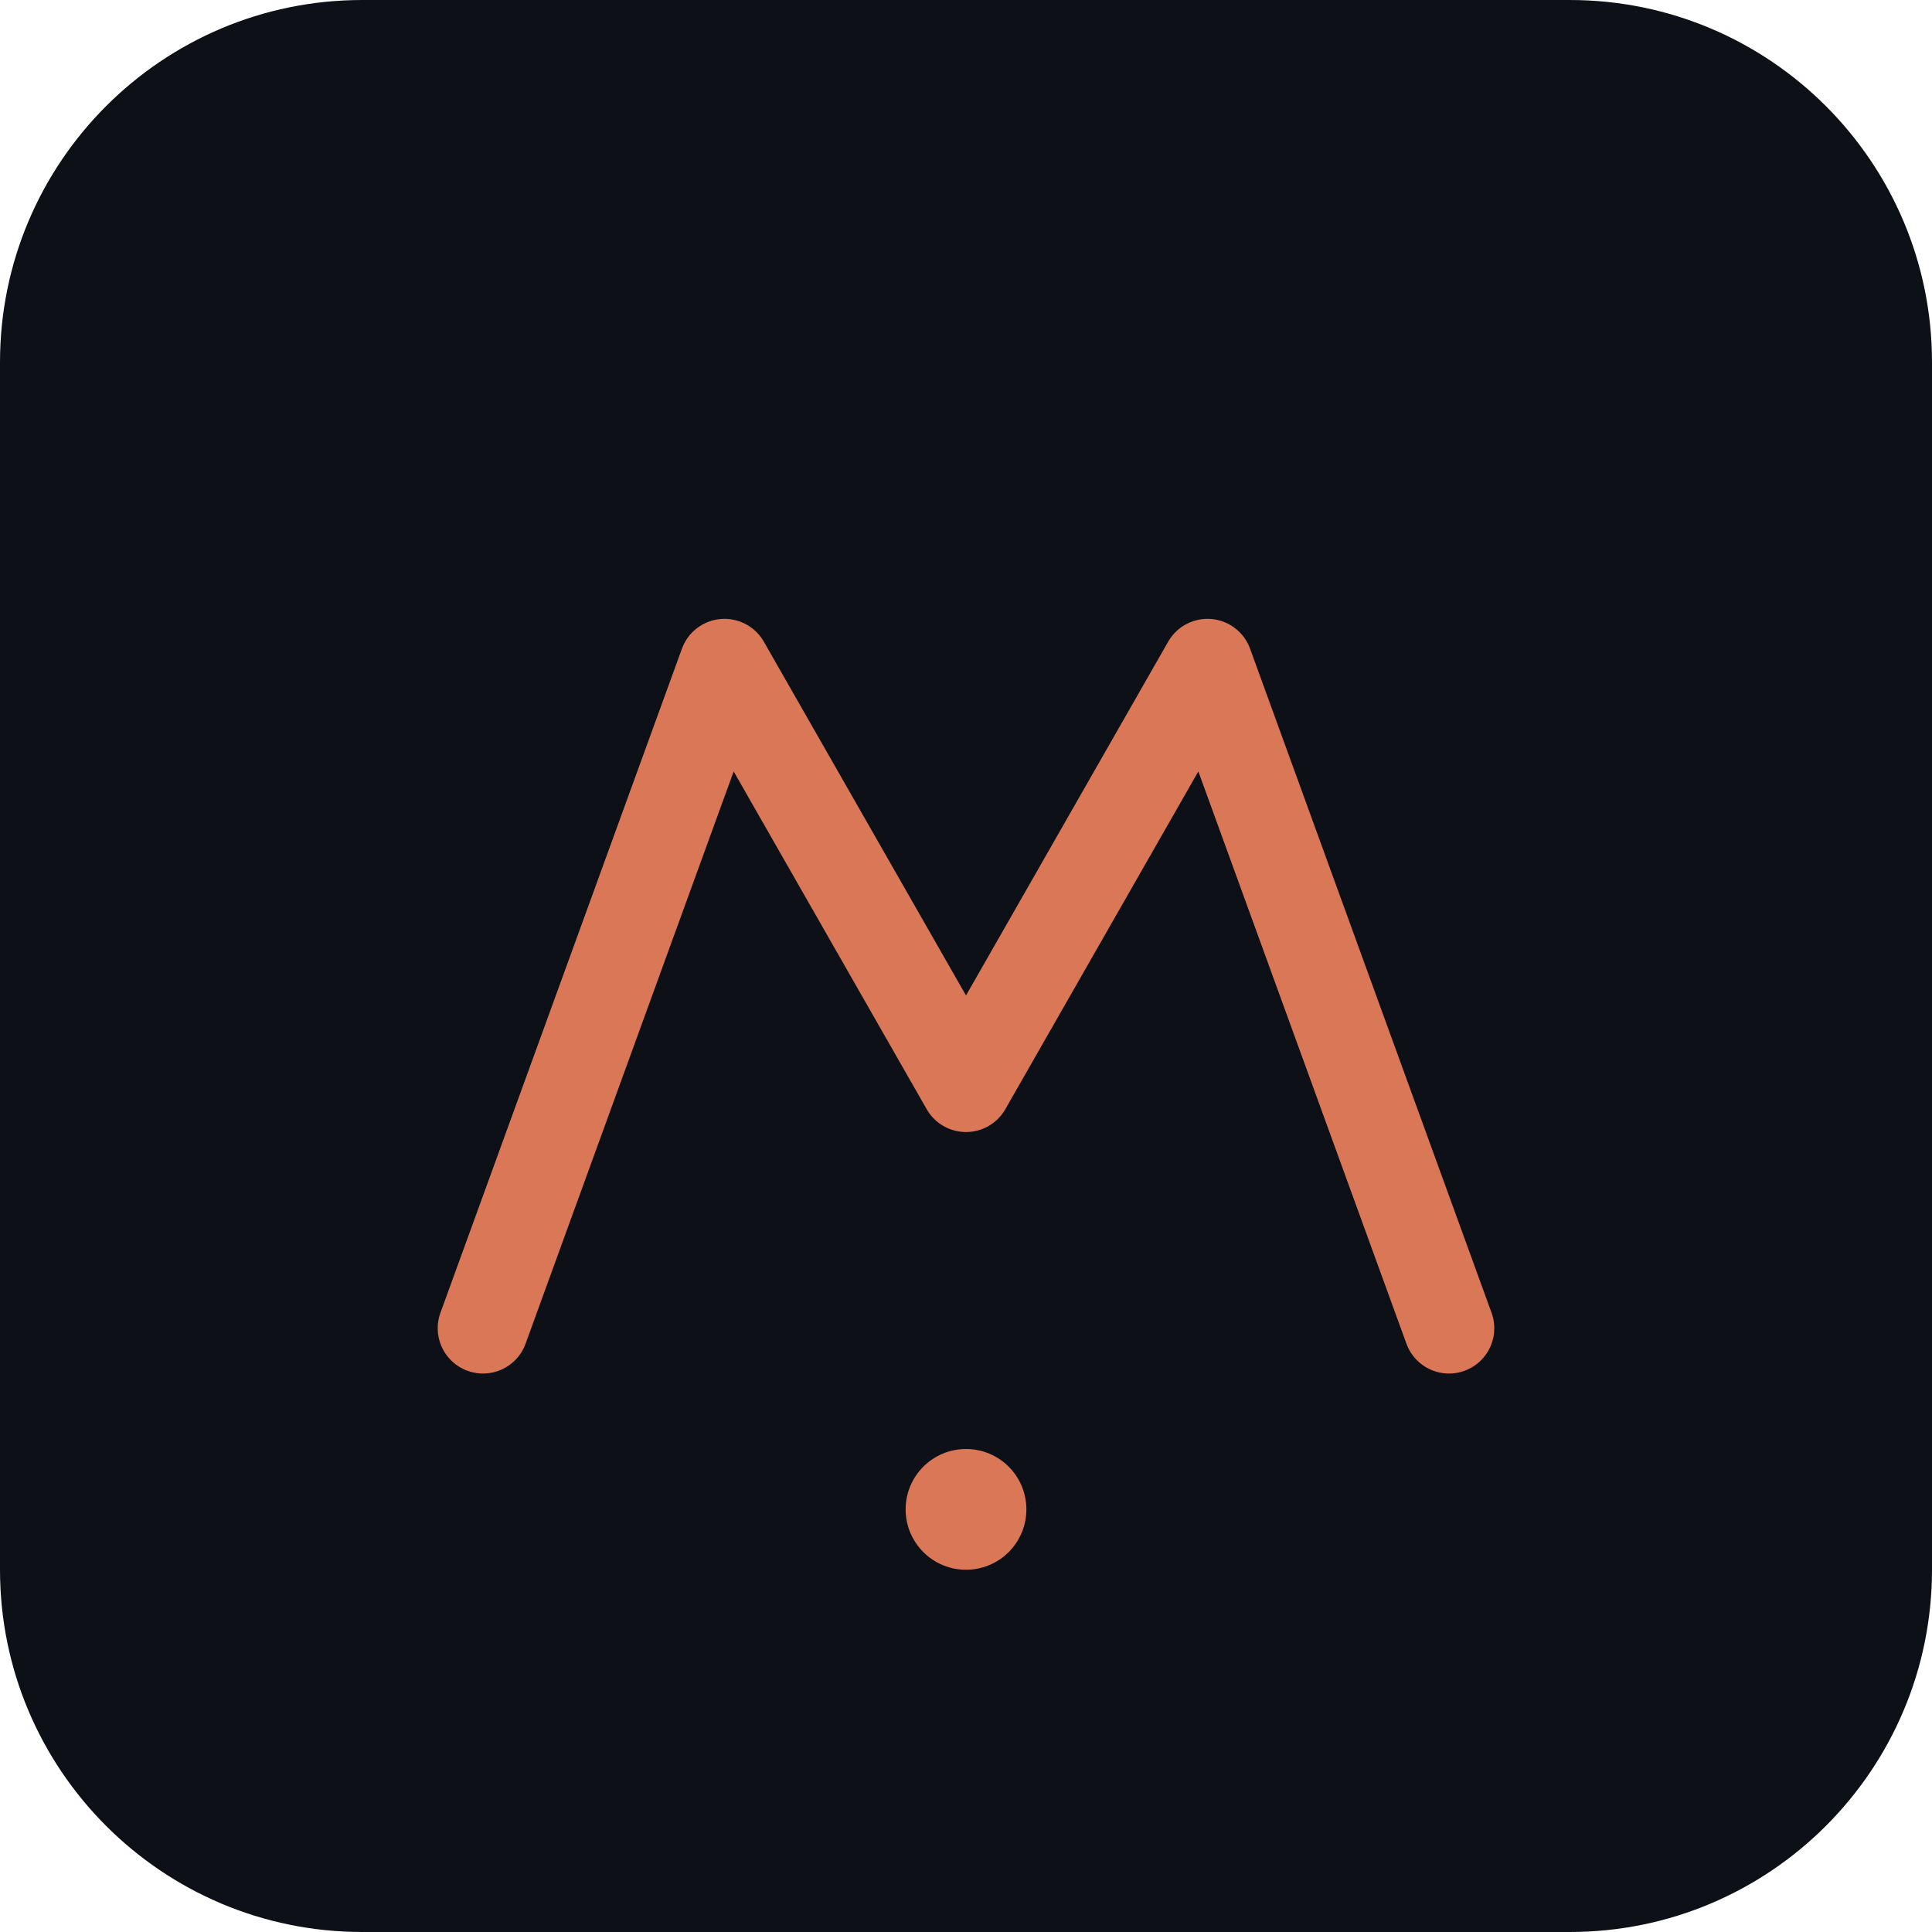
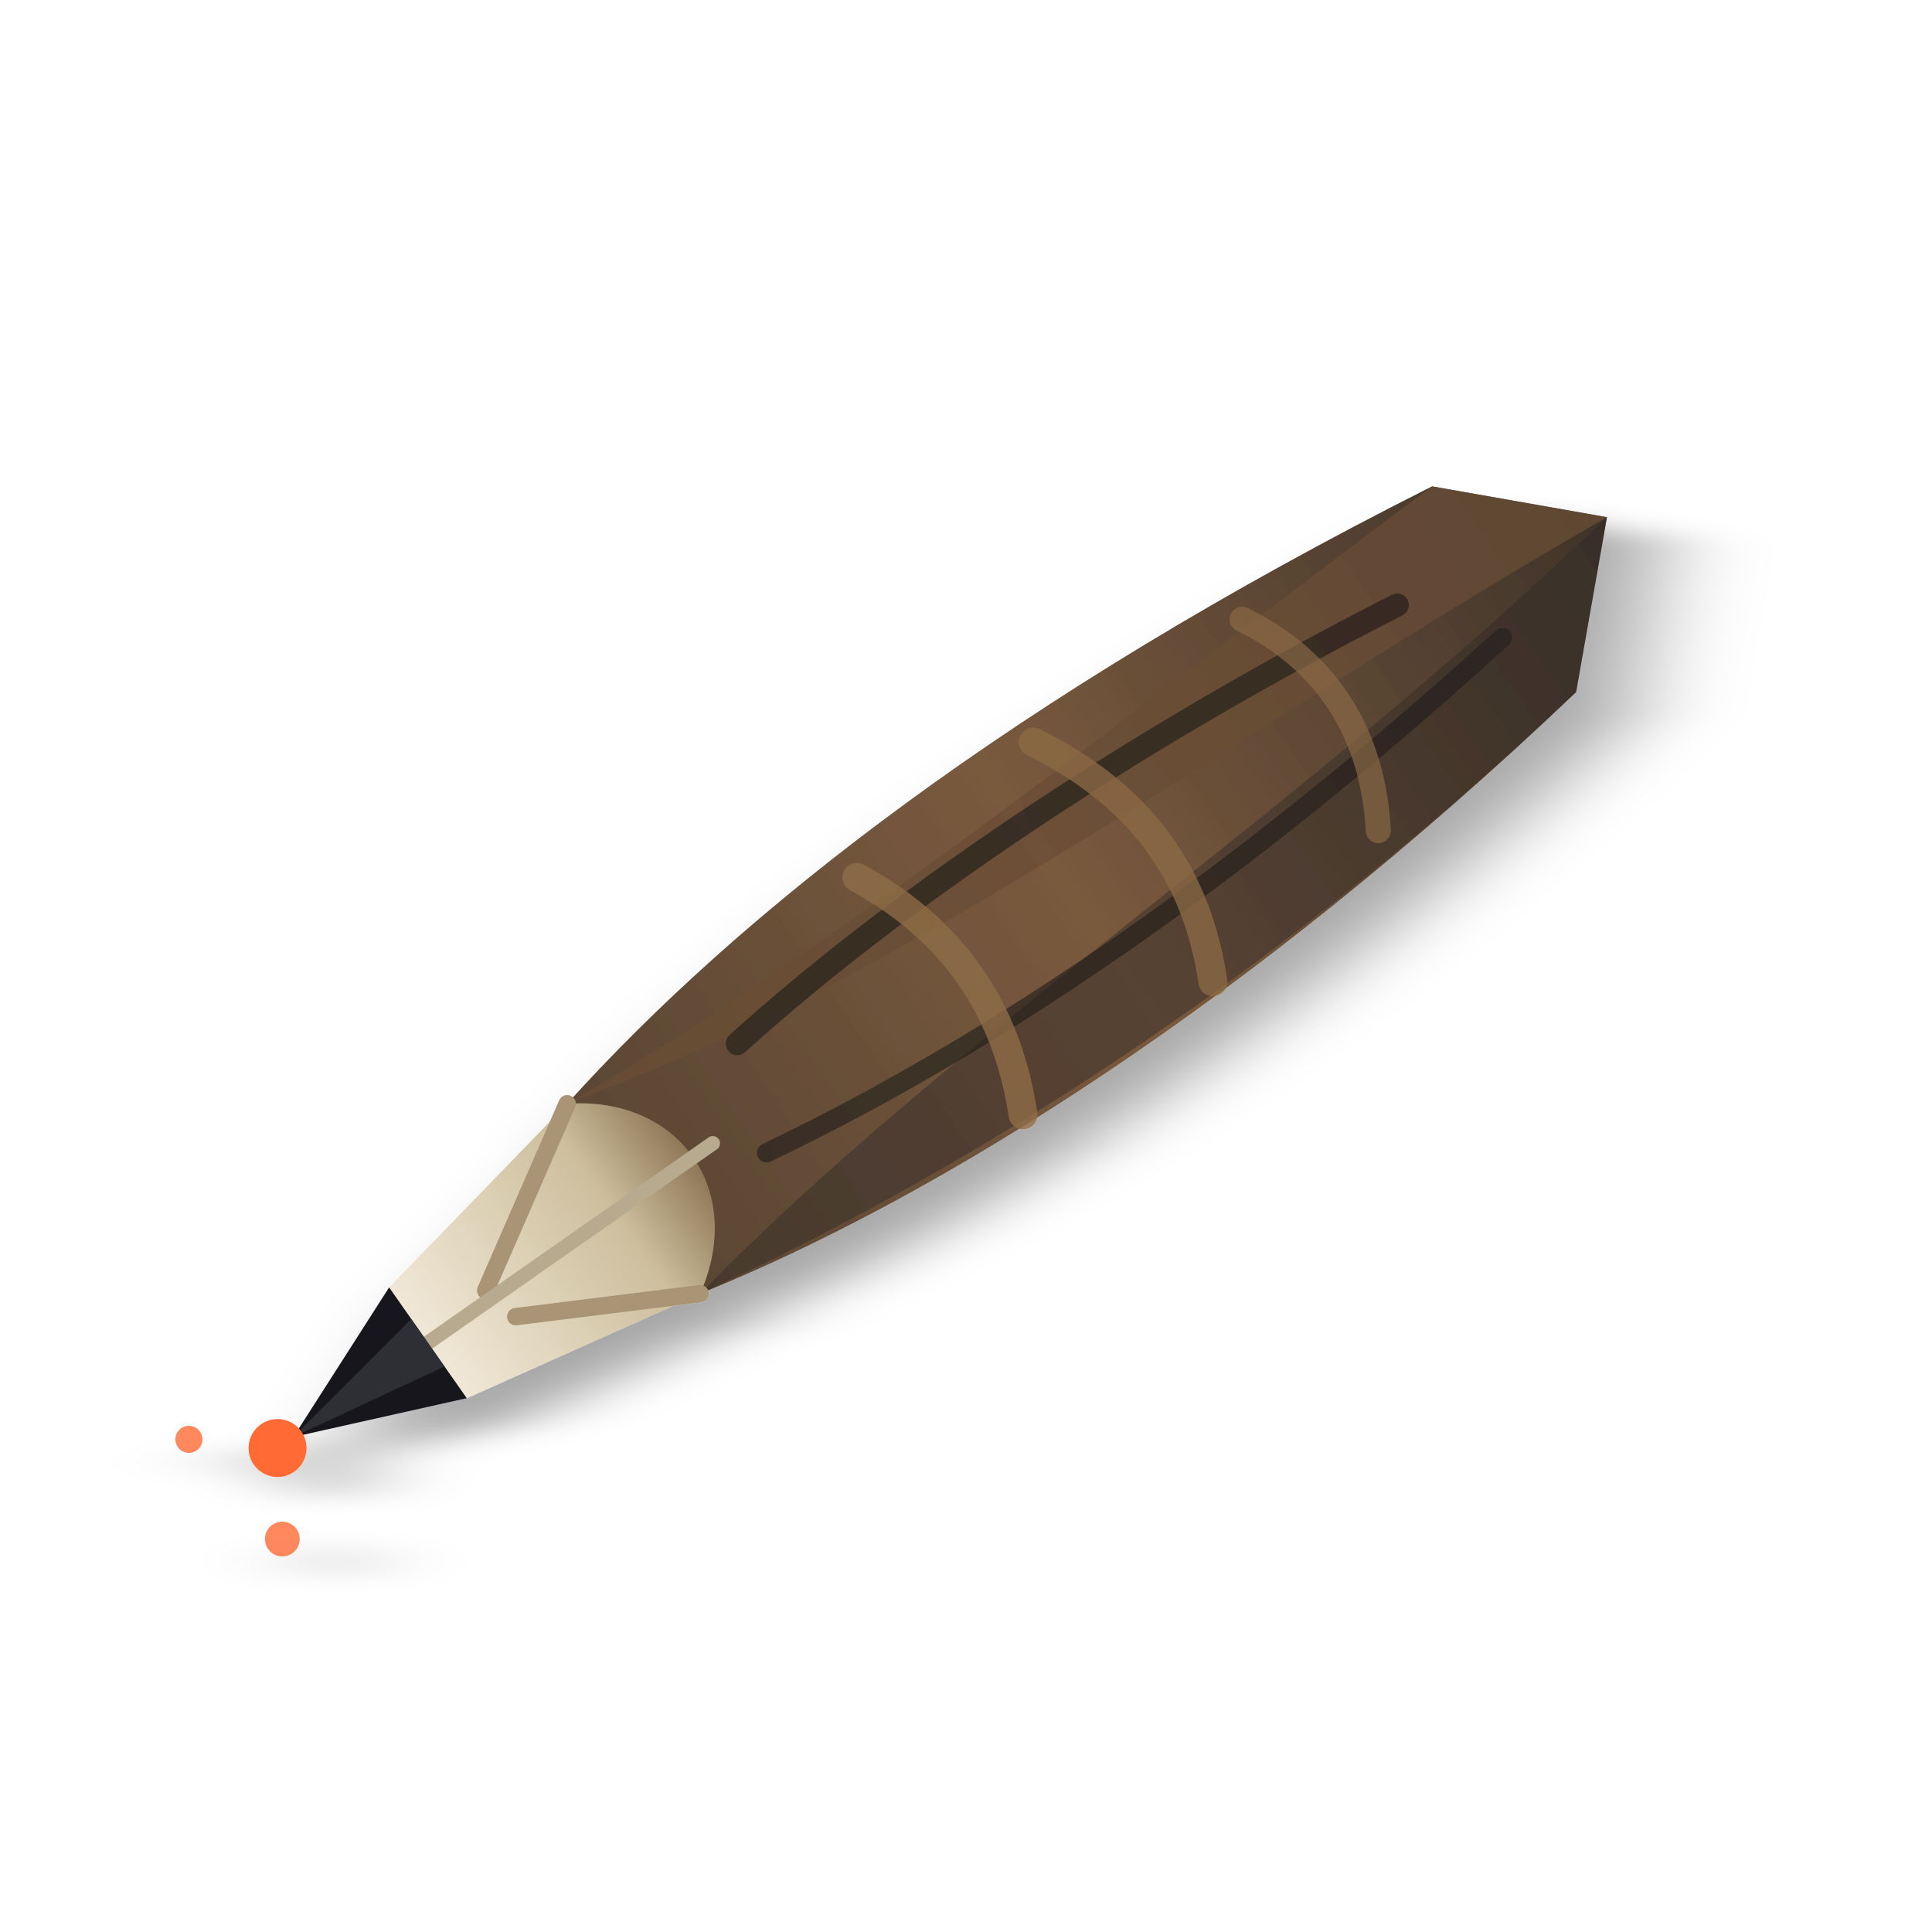
- <svg xmlns="http://www.w3.org/2000/svg" viewBox="0 0 64 64" width="64" height="64" role="img" aria-label="Me Write Code logo">
-   <rect width="64" height="64" rx="12" fill="#0d1117" />
-   <path d="M16 44 L24 22 L32 36 L40 22 L48 44" fill="none" stroke="#d97757" stroke-width="3" stroke-linecap="round" stroke-linejoin="round" />
-   <circle cx="32" cy="50" r="2" fill="#d97757" />
+ <svg xmlns="http://www.w3.org/2000/svg" viewBox="0 0 200 200" width="100%" height="100%" role="img" aria-label="Me Write Code stick pencil logo">
+   <defs>
+     <filter id="shadow" x="-20%" y="-20%" width="140%" height="140%">
+       <feDropShadow dx="3" dy="5" stdDeviation="4" flood-opacity="0.35" flood-color="#000000" />
+     </filter>
+     <linearGradient id="wood" x1="0" y1="0" x2="1" y2="0">
+       <stop offset="0%" stop-color="#5A4634" />
+       <stop offset="45%" stop-color="#7A5A3E" />
+       <stop offset="100%" stop-color="#3F332A" />
+     </linearGradient>
+     <linearGradient id="sharpened" x1="0" y1="0" x2="1" y2="0">
+       <stop offset="0%" stop-color="#F0E7D6" />
+       <stop offset="70%" stop-color="#CDBF9D" />
+       <stop offset="100%" stop-color="#8F7757" />
+     </linearGradient>
+   </defs>
+   <g transform="rotate(-35 100 100)" filter="url(#shadow)">
+     <path d="M 58 88          C 84 82, 120 80, 168 87          L 181 100          L 168 113          C 122 120, 84 118, 58 112          Z" fill="url(#wood)" />
+     <path d="M 58 88 C 92 91, 132 88, 168 87 L 181 100 C 137 96, 96 98, 58 88 Z" fill="#6A4D35" opacity="0.75" />
+     <path d="M 58 112 C 95 105, 136 107, 181 100 L 168 113 C 128 119, 91 118, 58 112 Z" fill="#2F2925" opacity="0.45" />
+     <path d="M 76 93 C 100 90, 130 91, 158 95" stroke="#241F1C" stroke-width="2.4" stroke-linecap="round" fill="none" opacity="0.7" />
+     <path d="M 72 104 C 102 109, 134 108, 165 104" stroke="#241F1C" stroke-width="2" stroke-linecap="round" fill="none" opacity="0.65" />
+     <path d="M 96 86 C 101 96, 101 106, 96 116" stroke="#8E6B46" stroke-width="3" stroke-linecap="round" fill="none" opacity="0.8" />
+     <path d="M 119 85 C 125 96, 125 106, 120 116" stroke="#8E6B46" stroke-width="3" stroke-linecap="round" fill="none" opacity="0.75" />
+     <path d="M 144 87 C 149 96, 148 105, 143 113" stroke="#8E6B46" stroke-width="2.6" stroke-linecap="round" fill="none" opacity="0.65" />
+     <path d="M 32 93          L 58 88          C 68 94, 68 106, 58 112          L 32 107          Z" fill="url(#sharpened)" />
+     <path d="M 58 88 L 40 99" stroke="#A99575" stroke-width="1.8" stroke-linecap="round" />
+     <path d="M 58 112 L 41 103" stroke="#A99575" stroke-width="1.8" stroke-linecap="round" />
+     <path d="M 68 100 L 32 100" stroke="#B8AA8E" stroke-width="1.5" stroke-linecap="round" />
+     <path d="M 15 100          L 32 93          L 32 107          Z" fill="#17171A" />
+     <path d="M 15 100 L 32 97 L 32 103 Z" fill="#303038" opacity="0.9" />
+     <circle cx="13" cy="100" r="3" fill="#FF6B35" />
+     <circle cx="6" cy="94" r="1.4" fill="#FF6B35" opacity="0.8" />
+     <circle cx="8" cy="108" r="1.8" fill="#FF6B35" opacity="0.8" />
+   </g>
</svg>
